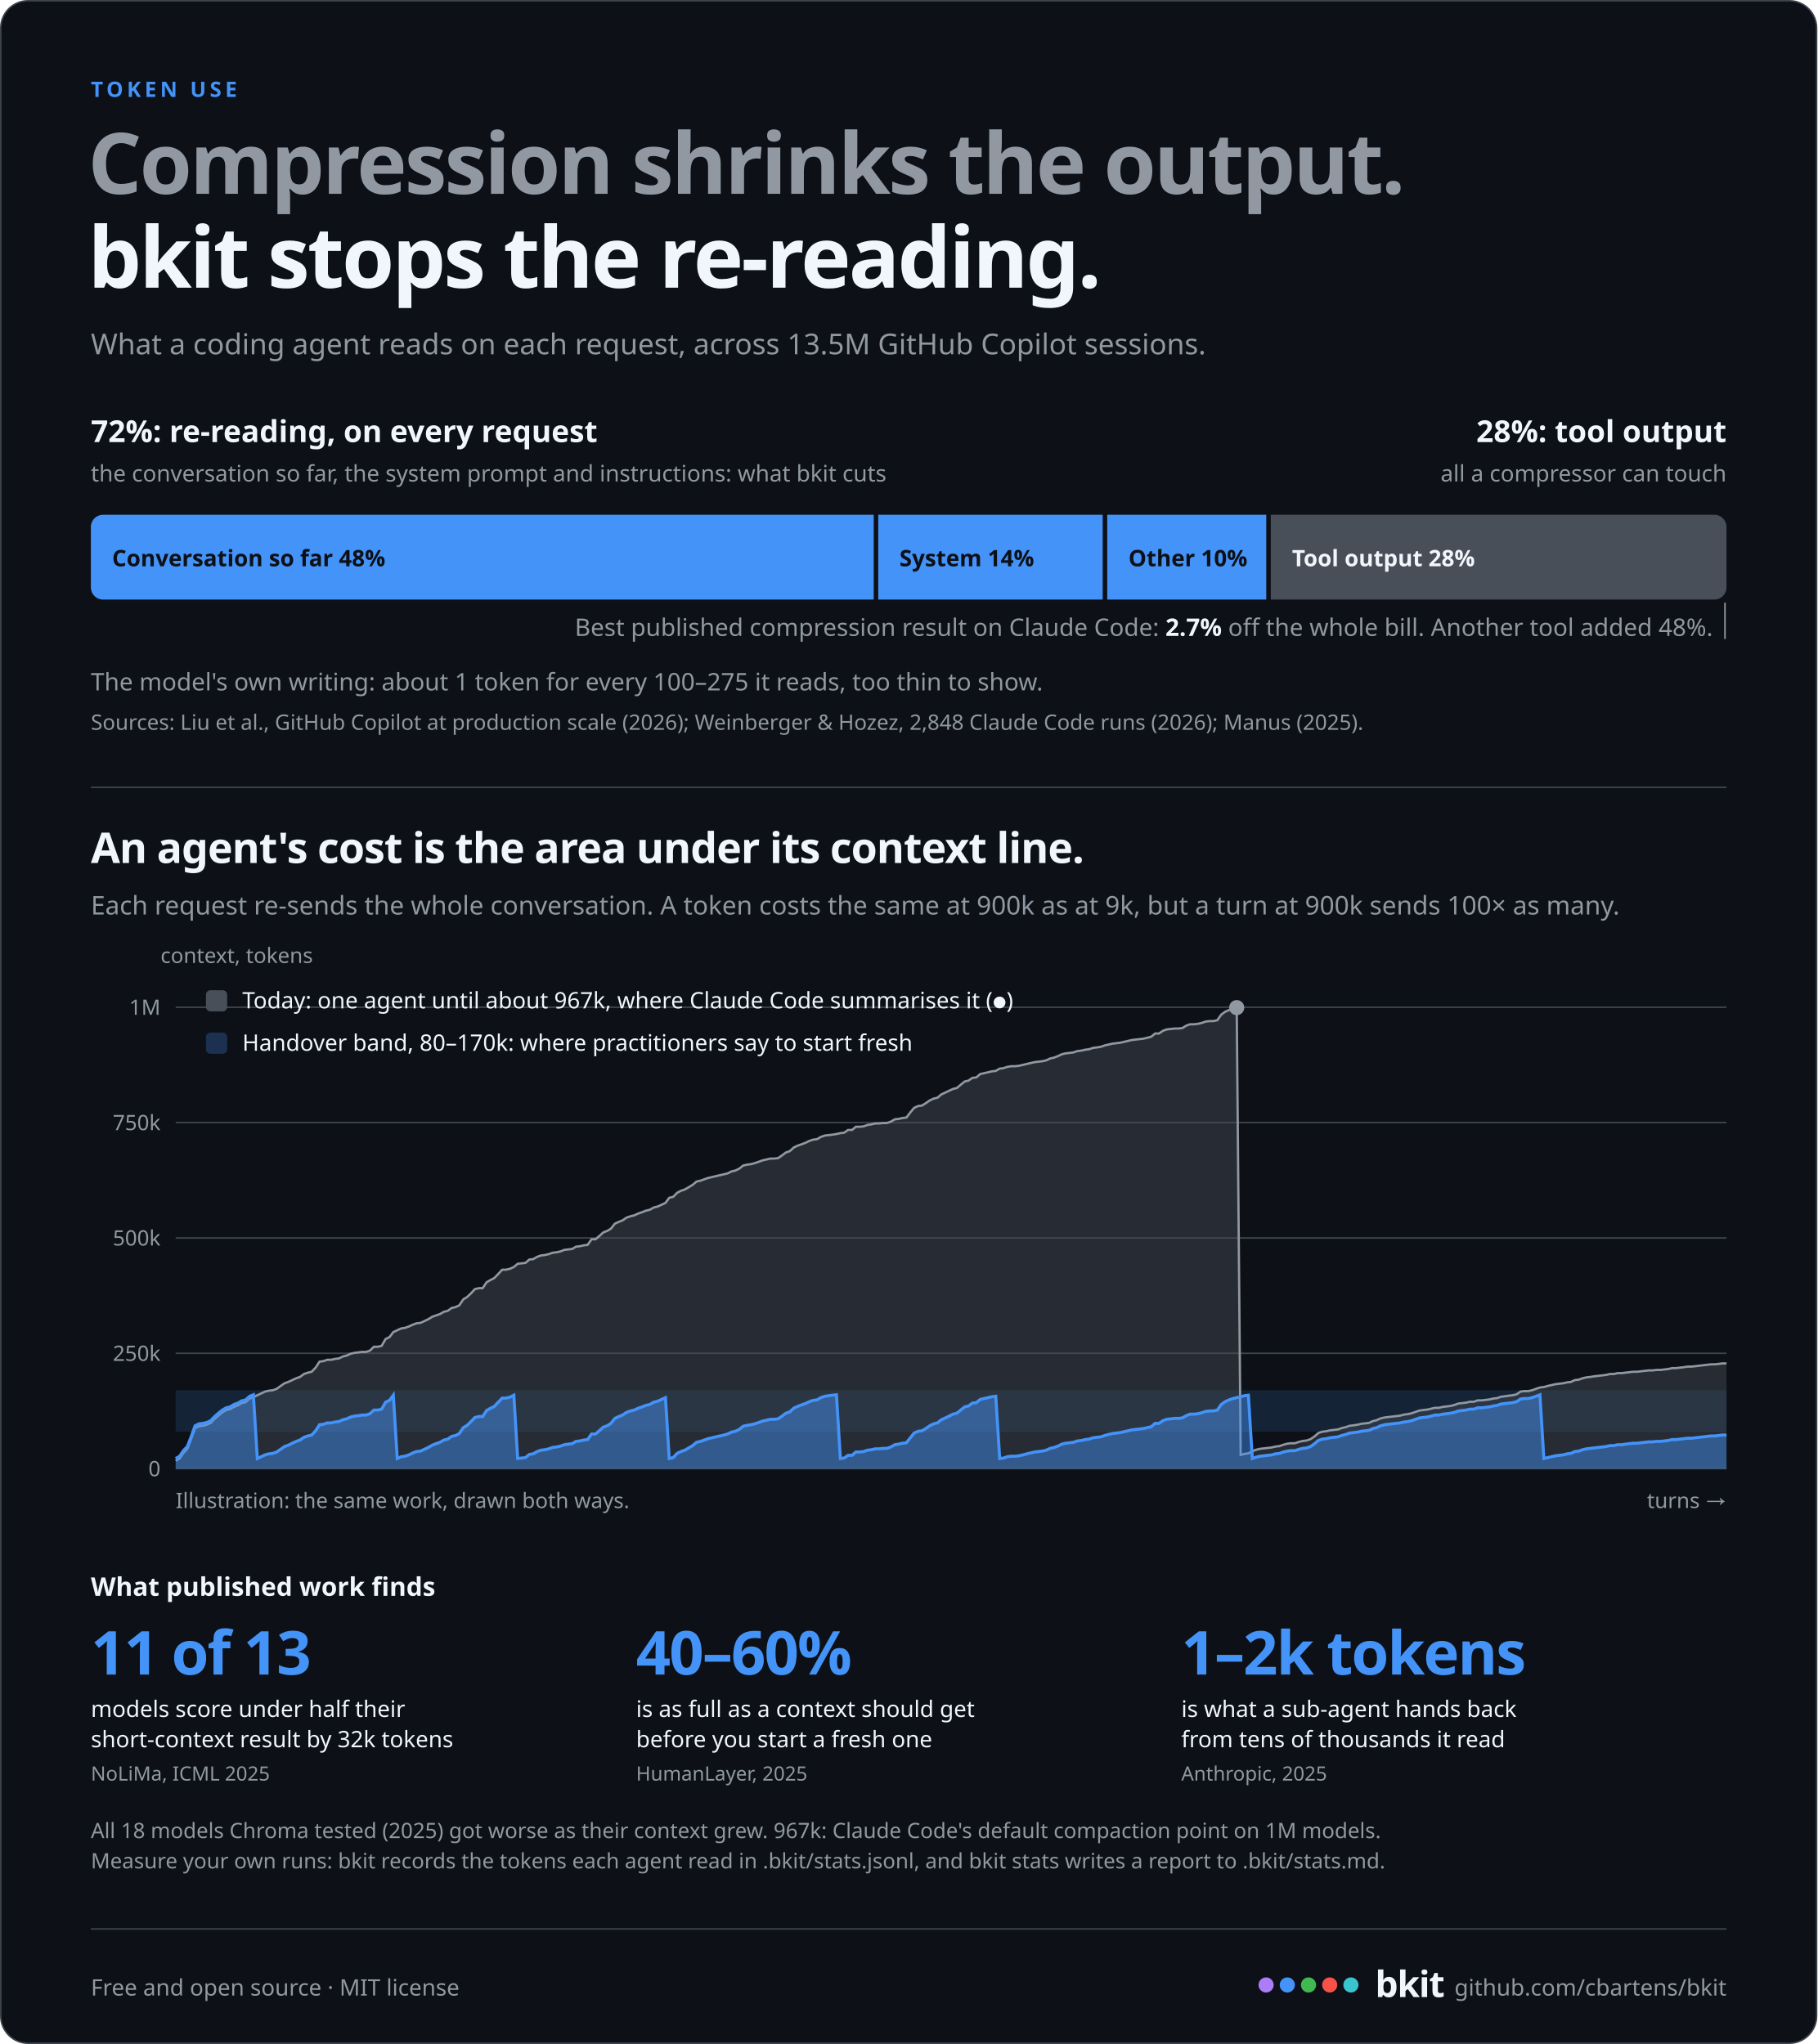
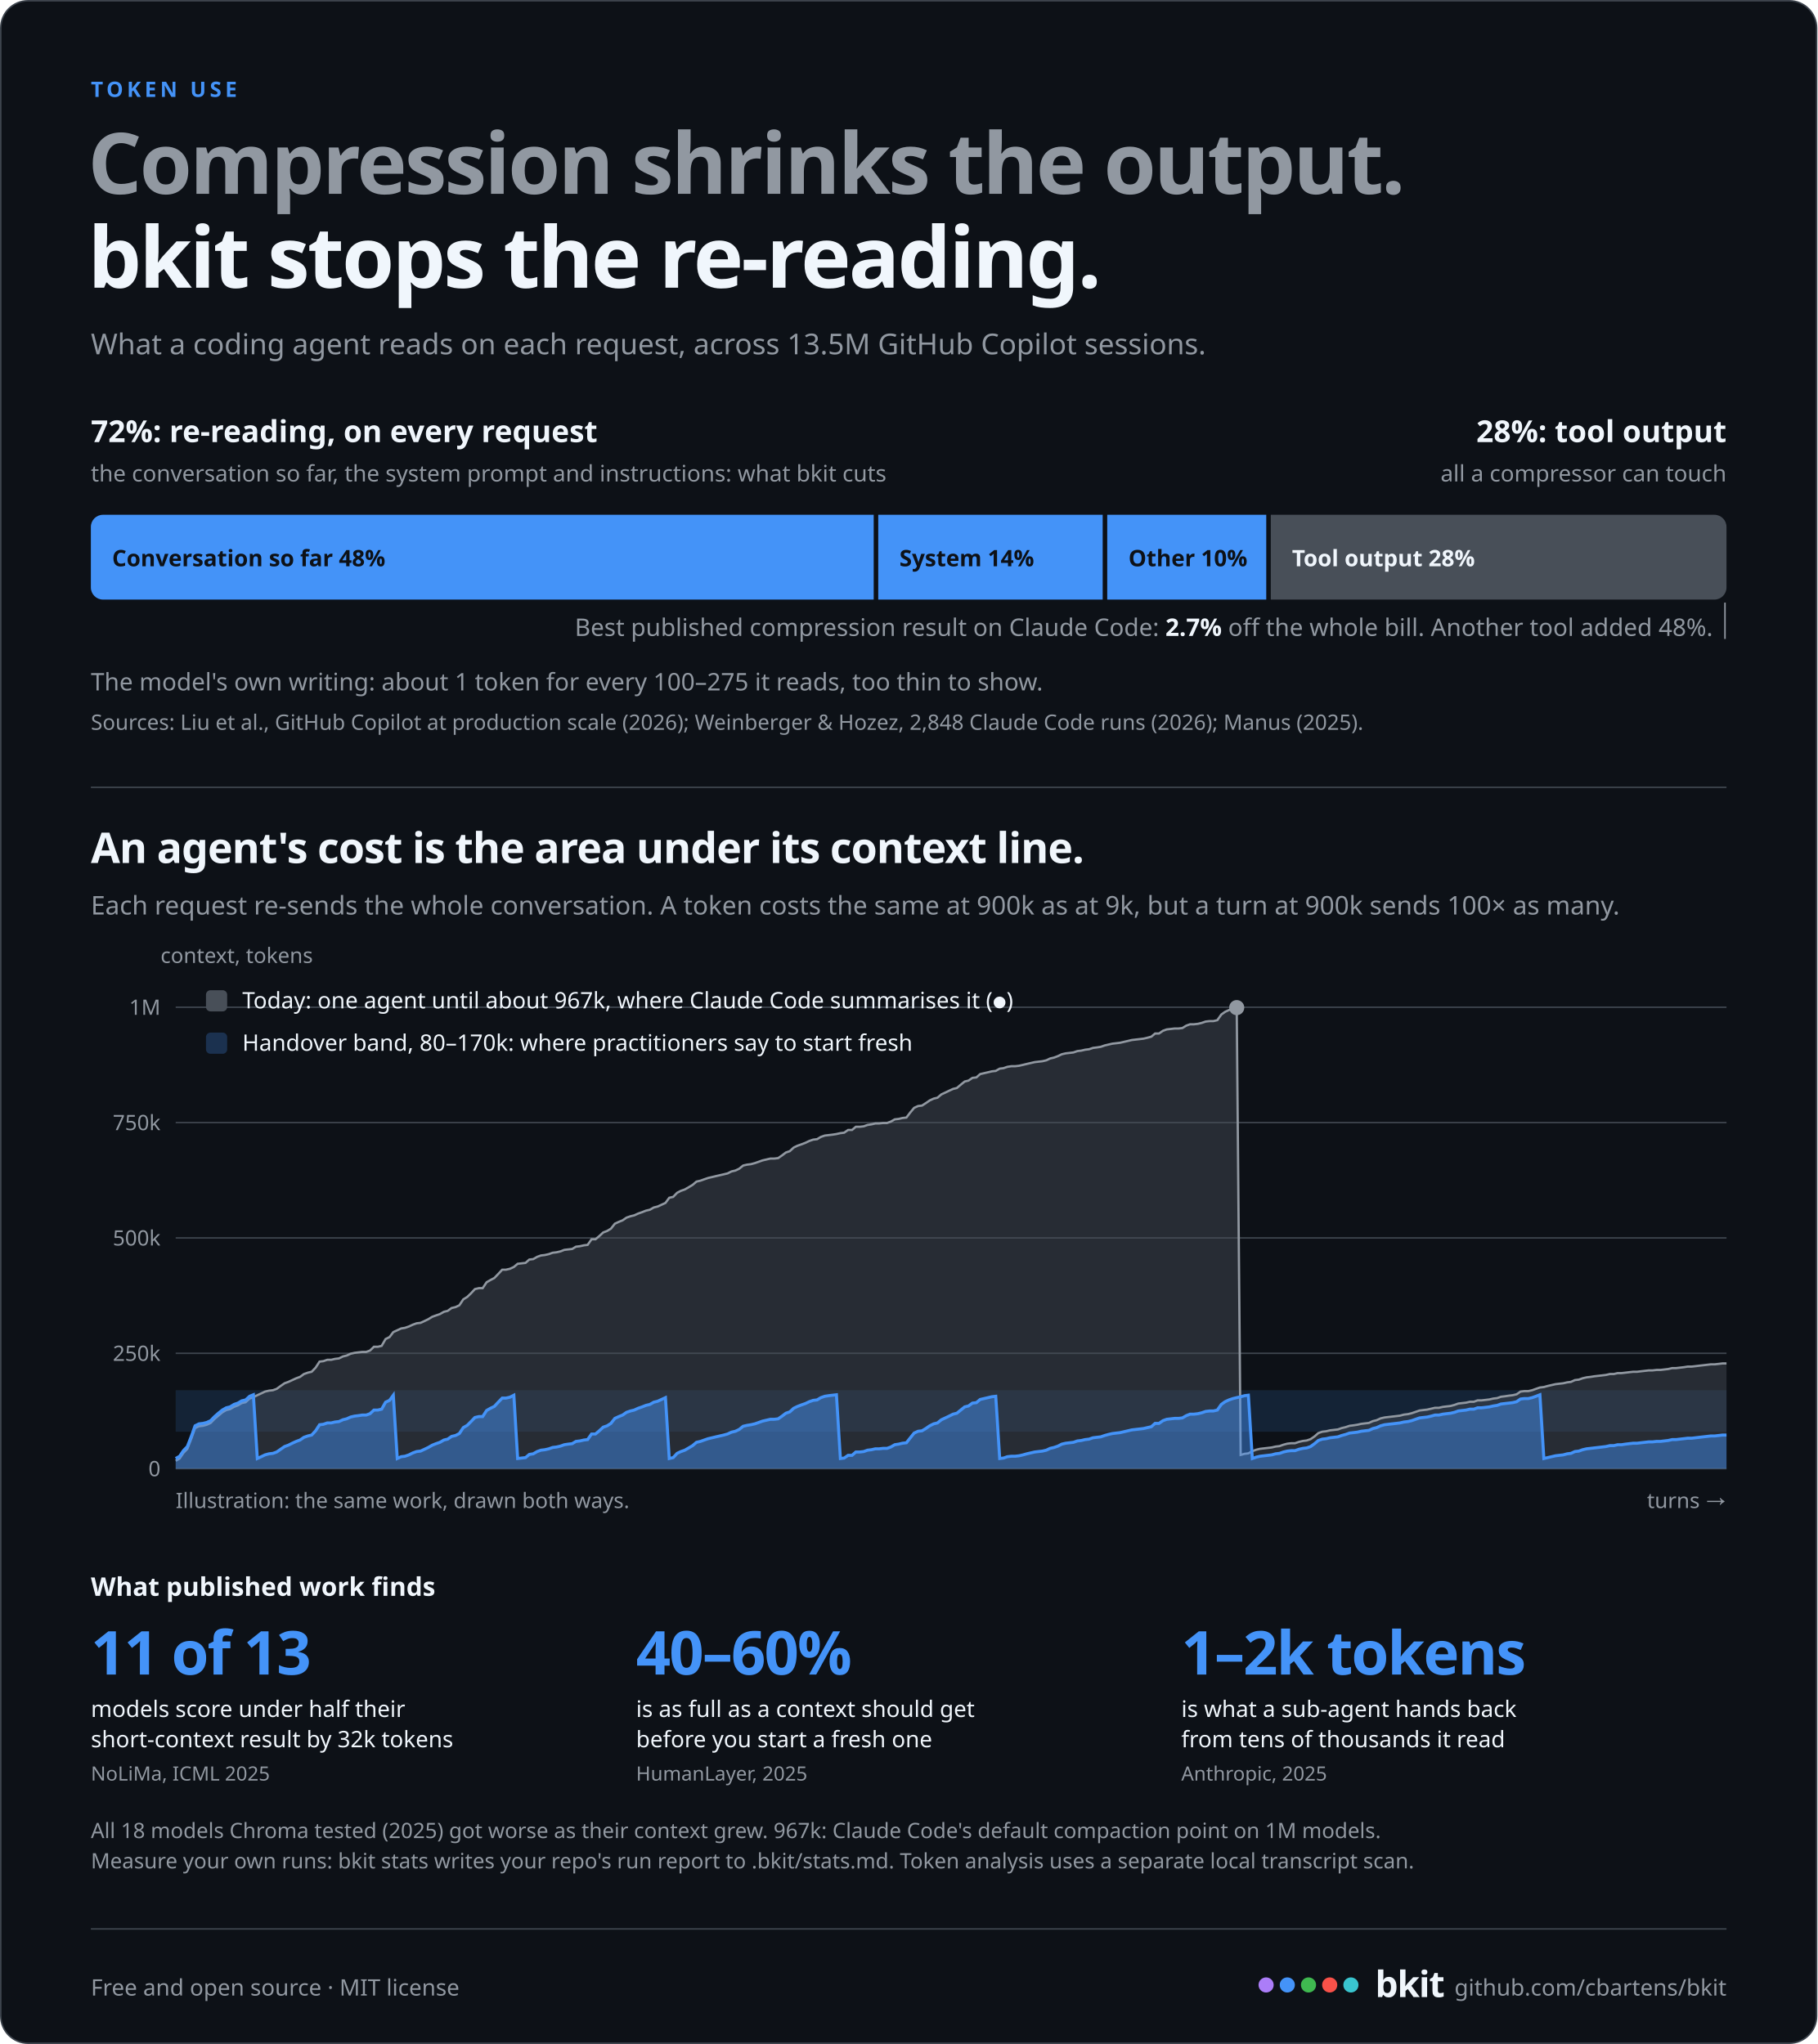
- <svg xmlns="http://www.w3.org/2000/svg" width="1200" height="1350" viewBox="0 0 1200 1350" role="img" aria-label="Compression shrinks the output; bkit stops the re-reading. What a coding agent reads on each request, across 13.5 million GitHub Copilot sessions: 72 percent is re-reading on every request, the conversation so far at 48 percent, the system prompt at 14 percent and instructions and other context at 10 percent, which is what bkit cuts; 28 percent is tool output, all a compressor can touch. The best published compression result on Claude Code took 2.7 percent off the whole bill, and another tool added 48 percent. The model's own writing is about 1 token for every 100 to 275 it reads. Sources: Liu et al., GitHub Copilot at production scale, 2026; Weinberger and Hozez, 2,848 Claude Code runs, 2026; Manus, 2025. An agent's cost is the area under its context line: each request re-sends the whole conversation, and a token costs the same at 900 thousand as at 9 thousand, but a turn at 900 thousand sends 100 times as many. In an illustration of the same work drawn both ways, today one agent runs until about 967 thousand tokens, where Claude Code summarises it and drops detail; bkit hands over to a fresh agent with a short brief in the 80 to 170 thousand band, where practitioners say to start fresh. What published work finds: 11 of 13 models score under half their short-context result by 32 thousand tokens (NoLiMa, ICML 2025); a context should get no more than 40 to 60 percent full before you start a fresh one (HumanLayer, 2025); a sub-agent hands back 1 to 2 thousand tokens from tens of thousands it read (Anthropic, 2025); all 18 models Chroma tested got worse as their context grew. Measure your own runs: bkit records the tokens each agent read in .bkit/stats.jsonl, and bkit stats writes a report of your runs to .bkit/stats.md.">
+ <svg xmlns="http://www.w3.org/2000/svg" width="1200" height="1350" viewBox="0 0 1200 1350" role="img" aria-label="Compression shrinks the output; bkit stops the re-reading. What a coding agent reads on each request, across 13.5 million GitHub Copilot sessions: 72 percent is re-reading on every request, the conversation so far at 48 percent, the system prompt at 14 percent and instructions and other context at 10 percent, which is what bkit cuts; 28 percent is tool output, all a compressor can touch. The best published compression result on Claude Code took 2.7 percent off the whole bill, and another tool added 48 percent. The model's own writing is about 1 token for every 100 to 275 it reads. Sources: Liu et al., GitHub Copilot at production scale, 2026; Weinberger and Hozez, 2,848 Claude Code runs, 2026; Manus, 2025. An agent's cost is the area under its context line: each request re-sends the whole conversation, and a token costs the same at 900 thousand as at 9 thousand, but a turn at 900 thousand sends 100 times as many. In an illustration of the same work drawn both ways, today one agent runs until about 967 thousand tokens, where Claude Code summarises it and drops detail; bkit hands over to a fresh agent with a short brief in the 80 to 170 thousand band, where practitioners say to start fresh. What published work finds: 11 of 13 models score under half their short-context result by 32 thousand tokens (NoLiMa, ICML 2025); a context should get no more than 40 to 60 percent full before you start a fresh one (HumanLayer, 2025); a sub-agent hands back 1 to 2 thousand tokens from tens of thousands it read (Anthropic, 2025); all 18 models Chroma tested got worse as their context grew. Measure your own runs: bkit stats writes your repo's run report to .bkit/stats.md. Token analysis uses a separate local transcript scan.">
  <rect x="0.5" y="0.5" width="1199" height="1349" rx="18" fill="#0d1117" stroke="#3d444d" />
  <text x="60" y="64" font-family="-apple-system, BlinkMacSystemFont, 'Segoe UI', 'Noto Sans', Helvetica, Arial, sans-serif" font-size="14" font-weight="700" fill="#4493f8" text-anchor="start" letter-spacing="2.4">TOKEN USE</text>
  <text x="58" y="128" font-family="-apple-system, BlinkMacSystemFont, 'Segoe UI', 'Noto Sans', Helvetica, Arial, sans-serif" font-size="56" font-weight="800" fill="#9198a1" text-anchor="start" letter-spacing="-1.5">Compression shrinks the output.</text>
  <text x="58" y="190" font-family="-apple-system, BlinkMacSystemFont, 'Segoe UI', 'Noto Sans', Helvetica, Arial, sans-serif" font-size="56" font-weight="800" fill="#f0f6fc" text-anchor="start" letter-spacing="-1.5">bkit stops the re-reading.</text>
  <text x="60" y="234" font-family="-apple-system, BlinkMacSystemFont, 'Segoe UI', 'Noto Sans', Helvetica, Arial, sans-serif" font-size="19" font-weight="400" fill="#9198a1" text-anchor="start">What a coding agent reads on each request, across 13.5M GitHub Copilot sessions.</text>
  <text x="60" y="292" font-family="-apple-system, BlinkMacSystemFont, 'Segoe UI', 'Noto Sans', Helvetica, Arial, sans-serif" font-size="20" font-weight="700" fill="#f0f6fc" text-anchor="start">72%: re-reading, on every request</text>
  <text x="60" y="318" font-family="-apple-system, BlinkMacSystemFont, 'Segoe UI', 'Noto Sans', Helvetica, Arial, sans-serif" font-size="15" font-weight="400" fill="#9198a1" text-anchor="start">the conversation so far, the system prompt and instructions: what bkit cuts</text>
  <text x="1140" y="292" font-family="-apple-system, BlinkMacSystemFont, 'Segoe UI', 'Noto Sans', Helvetica, Arial, sans-serif" font-size="20" font-weight="700" fill="#f0f6fc" text-anchor="end">28%: tool output</text>
  <text x="1140" y="318" font-family="-apple-system, BlinkMacSystemFont, 'Segoe UI', 'Noto Sans', Helvetica, Arial, sans-serif" font-size="15" font-weight="400" fill="#9198a1" text-anchor="end">all a compressor can touch</text>
  <clipPath id="reread-bar">
    <rect x="60" y="340" width="1080" height="56" rx="8" />
  </clipPath>
  <g clip-path="url(#reread-bar)">
    <rect x="60.0" y="340" width="516.9" height="56" fill="#4493f8" />
    <rect x="579.9" y="340" width="148.2" height="56" fill="#4493f8" />
    <rect x="731.1" y="340" width="105.0" height="56" fill="#4493f8" />
    <rect x="839.1" y="340" width="300.9" height="56" fill="#484f58" />
  </g>
  <text x="74" y="374" font-family="-apple-system, BlinkMacSystemFont, 'Segoe UI', 'Noto Sans', Helvetica, Arial, sans-serif" font-size="15" font-weight="700" fill="#0d1117" text-anchor="start">Conversation so far 48%</text>
  <text x="593.9" y="374" font-family="-apple-system, BlinkMacSystemFont, 'Segoe UI', 'Noto Sans', Helvetica, Arial, sans-serif" font-size="15" font-weight="700" fill="#0d1117" text-anchor="start">System 14%</text>
  <text x="745.1" y="374" font-family="-apple-system, BlinkMacSystemFont, 'Segoe UI', 'Noto Sans', Helvetica, Arial, sans-serif" font-size="15" font-weight="700" fill="#0d1117" text-anchor="start">Other 10%</text>
  <text x="853.1" y="374" font-family="-apple-system, BlinkMacSystemFont, 'Segoe UI', 'Noto Sans', Helvetica, Arial, sans-serif" font-size="15" font-weight="700" fill="#f0f6fc" text-anchor="start">Tool output 28%</text>
  <line x1="1139" y1="398" x2="1139" y2="422" stroke="#9198a1" />
  <text x="1131" y="420" font-family="-apple-system, BlinkMacSystemFont, 'Segoe UI', 'Noto Sans', Helvetica, Arial, sans-serif" font-size="16" fill="#9198a1" text-anchor="end">Best published compression result on Claude Code: <tspan font-weight="800" fill="#f0f6fc">2.7%</tspan> off the whole bill. Another tool added 48%.</text>
  <text x="60" y="456" font-family="-apple-system, BlinkMacSystemFont, 'Segoe UI', 'Noto Sans', Helvetica, Arial, sans-serif" font-size="16" font-weight="400" fill="#9198a1" text-anchor="start">The model's own writing: about 1 token for every 100–275 it reads, too thin to show.</text>
  <text x="60" y="482" font-family="-apple-system, BlinkMacSystemFont, 'Segoe UI', 'Noto Sans', Helvetica, Arial, sans-serif" font-size="14" font-weight="400" fill="#9198a1" text-anchor="start">Sources: Liu et al., GitHub Copilot at production scale (2026); Weinberger &amp; Hozez, 2,848 Claude Code runs (2026); Manus (2025).</text>
  <line x1="60" y1="520" x2="1140" y2="520" stroke="#3d444d" />
  <text x="60" y="570" font-family="-apple-system, BlinkMacSystemFont, 'Segoe UI', 'Noto Sans', Helvetica, Arial, sans-serif" font-size="28" font-weight="800" fill="#f0f6fc" text-anchor="start" letter-spacing="-0.5">An agent's cost is the area under its context line.</text>
  <text x="60" y="604" font-family="-apple-system, BlinkMacSystemFont, 'Segoe UI', 'Noto Sans', Helvetica, Arial, sans-serif" font-size="17" font-weight="400" fill="#9198a1" text-anchor="start">Each request re-sends the whole conversation. A token costs the same at 900k as at 9k, but a turn at 900k sends 100× as many.</text>
  <line x1="116" y1="970" x2="1140" y2="970" stroke="#3d444d" />
  <text x="106" y="975" font-family="-apple-system, BlinkMacSystemFont, 'Segoe UI', 'Noto Sans', Helvetica, Arial, sans-serif" font-size="14" font-weight="400" fill="#9198a1" text-anchor="end">0</text>
  <line x1="116" y1="893.81" x2="1140" y2="893.81" stroke="#3d444d" />
  <text x="106" y="898.81" font-family="-apple-system, BlinkMacSystemFont, 'Segoe UI', 'Noto Sans', Helvetica, Arial, sans-serif" font-size="14" font-weight="400" fill="#9198a1" text-anchor="end">250k</text>
  <line x1="116" y1="817.619" x2="1140" y2="817.619" stroke="#3d444d" />
  <text x="106" y="822.619" font-family="-apple-system, BlinkMacSystemFont, 'Segoe UI', 'Noto Sans', Helvetica, Arial, sans-serif" font-size="14" font-weight="400" fill="#9198a1" text-anchor="end">500k</text>
  <line x1="116" y1="741.429" x2="1140" y2="741.429" stroke="#3d444d" />
  <text x="106" y="746.429" font-family="-apple-system, BlinkMacSystemFont, 'Segoe UI', 'Noto Sans', Helvetica, Arial, sans-serif" font-size="14" font-weight="400" fill="#9198a1" text-anchor="end">750k</text>
  <line x1="116" y1="665.238" x2="1140" y2="665.238" stroke="#3d444d" />
  <text x="106" y="670.238" font-family="-apple-system, BlinkMacSystemFont, 'Segoe UI', 'Noto Sans', Helvetica, Arial, sans-serif" font-size="14" font-weight="400" fill="#9198a1" text-anchor="end">1M</text>
  <text x="1140" y="996" font-family="-apple-system, BlinkMacSystemFont, 'Segoe UI', 'Noto Sans', Helvetica, Arial, sans-serif" font-size="14" font-weight="400" fill="#9198a1" text-anchor="end">turns →</text>
  <text x="106" y="636" font-family="-apple-system, BlinkMacSystemFont, 'Segoe UI', 'Noto Sans', Helvetica, Arial, sans-serif" font-size="14" font-weight="400" fill="#9198a1" text-anchor="start">context, tokens</text>
  <text x="116" y="996" font-family="-apple-system, BlinkMacSystemFont, 'Segoe UI', 'Noto Sans', Helvetica, Arial, sans-serif" font-size="14" font-weight="400" fill="#9198a1" text-anchor="start">Illustration: the same work, drawn both ways.</text>
  <rect x="116" y="918.2" width="1024" height="27.4" fill="#4493f8" fill-opacity="0.14" />
  <path d="M116 970 L116.0 964.8 L118.6 963.3 L121.1 959.6 L123.7 956.9 L126.3 950.2 L128.8 943.2 L131.4 942.0 L134.0 941.7 L136.5 941.0 L139.1 939.8 L141.7 937.1 L144.2 935.0 L146.8 932.8 L149.4 931.3 L151.9 930.7 L154.5 929.2 L157.1 928.2 L159.6 926.7 L162.2 926.1 L164.8 923.7 L167.3 922.8 L169.9 921.5 L172.5 920.3 L175.0 919.1 L177.6 918.5 L180.2 918.2 L182.7 917.3 L185.3 915.4 L187.9 913.6 L190.4 912.7 L193.0 911.5 L195.6 910.3 L198.1 909.4 L200.7 907.5 L203.3 906.6 L205.8 906.0 L208.4 903.3 L211.0 899.3 L213.5 899.0 L216.1 898.1 L218.7 898.1 L221.2 897.5 L223.8 897.2 L226.4 895.9 L228.9 895.3 L231.5 894.1 L234.1 893.5 L236.6 893.2 L239.2 892.9 L241.8 892.9 L244.3 892.0 L246.9 889.5 L249.5 889.5 L252.0 888.9 L254.6 884.4 L257.2 883.1 L259.7 879.8 L262.3 878.6 L264.9 877.4 L267.4 877.0 L270.0 876.1 L272.6 874.9 L275.1 874.0 L277.7 873.7 L280.3 872.5 L282.8 871.3 L285.4 869.7 L287.9 868.8 L290.5 867.9 L293.1 866.4 L295.6 865.8 L298.2 863.9 L300.8 863.3 L303.3 862.1 L305.9 858.2 L308.5 856.6 L311.0 854.2 L313.6 851.4 L316.2 850.8 L318.7 850.8 L321.3 846.9 L323.9 845.4 L326.4 844.1 L329.0 841.4 L331.6 838.6 L334.1 838.6 L336.7 838.0 L339.3 836.8 L341.8 834.7 L344.4 834.4 L347.0 834.1 L349.5 831.9 L352.1 831.6 L354.7 830.1 L357.2 829.2 L359.8 828.9 L362.4 828.3 L364.9 827.4 L367.5 827.1 L370.1 826.5 L372.6 825.5 L375.2 825.2 L377.8 824.9 L380.3 823.4 L382.9 823.1 L385.5 822.5 L388.0 822.2 L390.6 818.5 L393.2 818.5 L395.7 816.4 L398.3 814.0 L400.9 813.0 L403.4 811.5 L406.0 808.2 L408.6 807.0 L411.1 806.0 L413.7 804.2 L416.3 803.3 L418.8 802.7 L421.4 801.5 L424.0 800.6 L426.5 799.6 L429.1 799.0 L431.7 797.5 L434.2 796.9 L436.8 795.7 L439.4 794.5 L441.9 791.1 L444.5 790.5 L447.1 787.8 L449.6 786.5 L452.2 785.6 L454.8 784.1 L457.3 782.6 L459.9 780.4 L462.5 779.8 L465.0 778.9 L467.6 778.0 L470.2 777.4 L472.7 776.8 L475.3 776.2 L477.9 775.6 L480.4 775.0 L483.0 773.7 L485.6 773.1 L488.1 771.9 L490.7 769.8 L493.3 769.2 L495.8 768.9 L498.4 768.2 L501.0 767.3 L503.5 766.4 L506.1 765.8 L508.7 765.2 L511.2 765.2 L513.8 764.9 L516.4 763.1 L518.9 761.2 L521.5 760.3 L524.1 757.9 L526.6 756.7 L529.2 755.8 L531.8 754.8 L534.3 753.6 L536.9 752.7 L539.5 752.4 L542.0 750.9 L544.6 750.0 L547.2 749.7 L549.7 749.4 L552.3 749.0 L554.9 748.4 L557.4 748.1 L560.0 746.3 L562.6 746.3 L565.1 744.2 L567.7 744.2 L570.3 743.9 L572.8 743.0 L575.4 742.6 L578.0 742.0 L580.5 742.0 L583.1 741.7 L585.7 741.7 L588.2 740.8 L590.8 739.3 L593.4 739.0 L595.9 738.4 L598.5 738.1 L601.1 734.7 L603.6 731.7 L606.2 730.5 L608.8 730.2 L611.3 728.6 L613.9 726.8 L616.5 725.6 L619.0 725.0 L621.6 722.8 L624.2 721.6 L626.7 720.4 L629.3 719.2 L631.8 718.6 L634.4 716.4 L637.0 714.3 L639.5 713.7 L642.1 711.9 L644.7 711.6 L647.2 709.4 L649.8 708.8 L652.4 708.2 L654.9 707.6 L657.5 707.3 L660.1 705.8 L662.6 705.5 L665.2 704.6 L667.8 704.2 L670.3 704.2 L672.9 703.9 L675.5 703.3 L678.0 702.7 L680.6 702.1 L683.2 701.5 L685.7 701.2 L688.3 700.9 L690.9 700.3 L693.4 699.1 L696.0 698.5 L698.6 697.5 L701.1 696.3 L703.7 695.7 L706.3 695.4 L708.8 695.1 L711.4 694.2 L714.0 693.9 L716.5 693.3 L719.1 693.0 L721.7 692.1 L724.2 691.8 L726.8 691.4 L729.4 690.5 L731.9 689.9 L734.5 689.3 L737.1 689.0 L739.6 688.7 L742.2 688.1 L744.8 687.5 L747.3 686.9 L749.9 686.6 L752.5 686.3 L755.0 686.0 L757.6 685.4 L760.2 684.7 L762.7 682.6 L765.3 682.6 L767.9 680.8 L770.4 679.9 L773.0 679.6 L775.6 679.3 L778.1 679.3 L780.7 679.0 L783.3 677.4 L785.8 676.5 L788.4 676.5 L791.0 676.2 L793.5 675.6 L796.1 674.7 L798.7 674.4 L801.2 674.4 L803.8 673.8 L806.4 670.1 L808.9 668.3 L811.5 667.1 L814.1 666.2 L816.6 665.5 L819.2 960.9 L821.8 960.2 L824.3 959.9 L826.9 958.4 L829.5 957.5 L832.0 956.9 L834.6 956.6 L837.2 956.3 L839.7 956.0 L842.3 955.4 L844.9 955.1 L847.4 954.2 L850.0 953.5 L852.6 953.2 L855.1 953.2 L857.7 952.3 L860.3 951.7 L862.8 951.4 L865.4 950.5 L868.0 948.7 L870.5 946.5 L873.1 945.6 L875.7 945.3 L878.2 944.7 L880.8 944.4 L883.4 944.1 L885.9 943.2 L888.5 942.6 L891.1 941.7 L893.6 941.4 L896.2 941.0 L898.8 940.4 L901.3 940.1 L903.9 939.8 L906.5 938.6 L909.0 938.0 L911.6 936.8 L914.2 936.2 L916.7 935.9 L919.3 935.6 L921.9 935.3 L924.4 935.0 L927.0 934.3 L929.6 934.0 L932.1 933.4 L934.7 932.5 L937.3 931.6 L939.8 931.3 L942.4 931.0 L945.0 930.4 L947.5 929.8 L950.1 929.8 L952.7 929.2 L955.2 928.9 L957.8 928.6 L960.4 927.9 L962.9 927.0 L965.5 926.7 L968.1 926.4 L970.6 925.8 L973.2 925.8 L975.7 924.9 L978.3 924.9 L980.9 924.6 L983.4 924.3 L986.0 923.7 L988.6 923.4 L991.1 922.5 L993.7 922.2 L996.3 921.8 L998.8 921.5 L1001.4 920.9 L1004.0 919.1 L1006.5 918.8 L1009.1 918.8 L1011.7 918.2 L1014.2 917.3 L1016.8 916.4 L1019.4 916.1 L1021.9 915.4 L1024.5 914.8 L1027.1 914.2 L1029.6 913.9 L1032.2 913.6 L1034.8 913.0 L1037.3 912.7 L1039.9 911.5 L1042.5 911.2 L1045.0 910.3 L1047.6 909.7 L1050.2 909.4 L1052.7 909.0 L1055.3 908.7 L1057.9 908.4 L1060.4 908.1 L1063.0 907.5 L1065.6 907.5 L1068.1 906.9 L1070.7 906.9 L1073.3 906.6 L1075.8 906.3 L1078.4 906.0 L1081.0 906.0 L1083.5 905.7 L1086.1 905.4 L1088.7 905.1 L1091.2 905.1 L1093.8 904.8 L1096.4 904.8 L1098.9 904.5 L1101.5 904.2 L1104.1 903.6 L1106.6 903.6 L1109.2 903.3 L1111.8 903.0 L1114.3 902.6 L1116.9 902.6 L1119.5 902.3 L1122.0 902.0 L1124.6 901.7 L1127.2 901.4 L1129.7 901.1 L1132.3 901.1 L1134.9 900.8 L1137.4 900.5 L1140.0 900.5 L1140 970 Z" fill="#484f58" fill-opacity="0.45" />
  <path d="M116.0 964.8 L118.6 963.3 L121.1 959.6 L123.7 956.9 L126.3 950.2 L128.8 943.2 L131.4 942.0 L134.0 941.7 L136.5 941.0 L139.1 939.8 L141.7 937.1 L144.2 935.0 L146.8 932.8 L149.4 931.3 L151.9 930.7 L154.5 929.2 L157.1 928.2 L159.6 926.7 L162.2 926.1 L164.8 923.7 L167.3 922.8 L169.9 921.5 L172.5 920.3 L175.0 919.1 L177.6 918.5 L180.2 918.2 L182.7 917.3 L185.3 915.4 L187.9 913.6 L190.4 912.7 L193.0 911.5 L195.6 910.3 L198.1 909.4 L200.7 907.5 L203.3 906.6 L205.8 906.0 L208.4 903.3 L211.0 899.3 L213.5 899.0 L216.1 898.1 L218.7 898.1 L221.2 897.5 L223.8 897.2 L226.4 895.9 L228.9 895.3 L231.5 894.1 L234.1 893.5 L236.6 893.2 L239.2 892.9 L241.8 892.9 L244.3 892.0 L246.9 889.5 L249.5 889.5 L252.0 888.9 L254.6 884.4 L257.2 883.1 L259.7 879.8 L262.3 878.6 L264.9 877.4 L267.4 877.0 L270.0 876.1 L272.6 874.9 L275.1 874.0 L277.7 873.7 L280.3 872.5 L282.8 871.3 L285.4 869.7 L287.9 868.8 L290.5 867.9 L293.1 866.4 L295.6 865.8 L298.2 863.9 L300.8 863.3 L303.3 862.1 L305.9 858.2 L308.5 856.6 L311.0 854.2 L313.6 851.4 L316.2 850.8 L318.7 850.8 L321.3 846.9 L323.9 845.4 L326.4 844.1 L329.0 841.4 L331.6 838.6 L334.1 838.6 L336.7 838.0 L339.3 836.8 L341.8 834.7 L344.4 834.4 L347.0 834.1 L349.5 831.9 L352.1 831.6 L354.7 830.1 L357.2 829.2 L359.8 828.9 L362.4 828.3 L364.9 827.4 L367.5 827.1 L370.1 826.5 L372.6 825.5 L375.2 825.2 L377.8 824.9 L380.3 823.4 L382.9 823.1 L385.5 822.5 L388.0 822.2 L390.6 818.5 L393.2 818.5 L395.7 816.4 L398.3 814.0 L400.9 813.0 L403.4 811.5 L406.0 808.2 L408.6 807.0 L411.1 806.0 L413.7 804.2 L416.3 803.3 L418.8 802.7 L421.4 801.5 L424.0 800.6 L426.5 799.6 L429.1 799.0 L431.7 797.5 L434.2 796.9 L436.8 795.7 L439.4 794.5 L441.9 791.1 L444.5 790.5 L447.1 787.8 L449.6 786.5 L452.2 785.6 L454.8 784.1 L457.3 782.6 L459.9 780.4 L462.5 779.8 L465.0 778.9 L467.6 778.0 L470.2 777.4 L472.7 776.8 L475.3 776.2 L477.9 775.6 L480.4 775.0 L483.0 773.7 L485.6 773.1 L488.1 771.9 L490.7 769.8 L493.3 769.2 L495.8 768.9 L498.4 768.2 L501.0 767.3 L503.5 766.4 L506.1 765.8 L508.7 765.2 L511.2 765.2 L513.8 764.9 L516.4 763.1 L518.9 761.2 L521.5 760.3 L524.1 757.9 L526.6 756.7 L529.2 755.8 L531.8 754.8 L534.3 753.6 L536.9 752.7 L539.5 752.4 L542.0 750.9 L544.6 750.0 L547.2 749.7 L549.7 749.4 L552.3 749.0 L554.9 748.4 L557.4 748.1 L560.0 746.3 L562.6 746.3 L565.1 744.2 L567.7 744.2 L570.3 743.9 L572.8 743.0 L575.4 742.6 L578.0 742.0 L580.5 742.0 L583.1 741.7 L585.7 741.7 L588.2 740.8 L590.8 739.3 L593.4 739.0 L595.9 738.4 L598.5 738.1 L601.1 734.7 L603.6 731.7 L606.2 730.5 L608.8 730.2 L611.3 728.6 L613.9 726.8 L616.5 725.6 L619.0 725.0 L621.6 722.8 L624.2 721.6 L626.7 720.4 L629.3 719.2 L631.8 718.6 L634.4 716.4 L637.0 714.3 L639.5 713.7 L642.1 711.9 L644.7 711.6 L647.2 709.4 L649.8 708.8 L652.4 708.2 L654.9 707.6 L657.5 707.3 L660.1 705.8 L662.6 705.5 L665.2 704.6 L667.8 704.2 L670.3 704.2 L672.9 703.9 L675.5 703.3 L678.0 702.7 L680.6 702.1 L683.2 701.5 L685.7 701.2 L688.3 700.9 L690.9 700.3 L693.4 699.1 L696.0 698.5 L698.6 697.5 L701.1 696.3 L703.7 695.7 L706.3 695.4 L708.8 695.1 L711.4 694.2 L714.0 693.9 L716.5 693.3 L719.1 693.0 L721.7 692.1 L724.2 691.8 L726.8 691.4 L729.4 690.5 L731.9 689.9 L734.5 689.3 L737.1 689.0 L739.6 688.7 L742.2 688.1 L744.8 687.5 L747.3 686.9 L749.9 686.6 L752.5 686.3 L755.0 686.0 L757.6 685.4 L760.2 684.7 L762.7 682.6 L765.3 682.6 L767.9 680.8 L770.4 679.9 L773.0 679.6 L775.6 679.3 L778.1 679.3 L780.7 679.0 L783.3 677.4 L785.8 676.5 L788.4 676.5 L791.0 676.2 L793.5 675.6 L796.1 674.7 L798.7 674.4 L801.2 674.4 L803.8 673.8 L806.4 670.1 L808.9 668.3 L811.5 667.1 L814.1 666.2 L816.6 665.5 L819.2 960.9 L821.8 960.2 L824.3 959.9 L826.9 958.4 L829.5 957.5 L832.0 956.9 L834.6 956.6 L837.2 956.3 L839.7 956.0 L842.3 955.4 L844.9 955.1 L847.4 954.2 L850.0 953.5 L852.6 953.2 L855.1 953.2 L857.7 952.3 L860.3 951.7 L862.8 951.4 L865.4 950.5 L868.0 948.7 L870.5 946.5 L873.1 945.6 L875.7 945.3 L878.2 944.7 L880.8 944.4 L883.4 944.1 L885.9 943.2 L888.5 942.6 L891.1 941.7 L893.6 941.4 L896.2 941.0 L898.8 940.4 L901.3 940.1 L903.9 939.8 L906.5 938.6 L909.0 938.0 L911.6 936.8 L914.2 936.2 L916.7 935.9 L919.3 935.6 L921.9 935.3 L924.4 935.0 L927.0 934.3 L929.6 934.0 L932.1 933.4 L934.7 932.5 L937.3 931.6 L939.8 931.3 L942.4 931.0 L945.0 930.4 L947.5 929.8 L950.1 929.8 L952.7 929.2 L955.2 928.9 L957.8 928.6 L960.4 927.9 L962.9 927.0 L965.5 926.7 L968.1 926.4 L970.6 925.8 L973.2 925.8 L975.7 924.9 L978.3 924.9 L980.9 924.6 L983.4 924.3 L986.0 923.7 L988.6 923.4 L991.1 922.5 L993.7 922.2 L996.3 921.8 L998.8 921.5 L1001.4 920.9 L1004.0 919.1 L1006.5 918.8 L1009.1 918.8 L1011.7 918.2 L1014.2 917.3 L1016.8 916.4 L1019.4 916.1 L1021.9 915.4 L1024.5 914.8 L1027.1 914.2 L1029.6 913.9 L1032.2 913.6 L1034.8 913.0 L1037.3 912.7 L1039.9 911.5 L1042.5 911.2 L1045.0 910.3 L1047.6 909.7 L1050.2 909.4 L1052.7 909.0 L1055.3 908.7 L1057.9 908.4 L1060.4 908.1 L1063.0 907.5 L1065.6 907.5 L1068.1 906.9 L1070.7 906.9 L1073.3 906.6 L1075.8 906.3 L1078.4 906.0 L1081.0 906.0 L1083.5 905.7 L1086.1 905.4 L1088.7 905.1 L1091.2 905.1 L1093.8 904.8 L1096.4 904.8 L1098.9 904.5 L1101.5 904.2 L1104.1 903.6 L1106.6 903.6 L1109.2 903.3 L1111.8 903.0 L1114.3 902.6 L1116.9 902.6 L1119.5 902.3 L1122.0 902.0 L1124.6 901.7 L1127.2 901.4 L1129.7 901.1 L1132.3 901.1 L1134.9 900.8 L1137.4 900.5 L1140.0 900.5" fill="none" stroke="#9198a1" stroke-width="1.5" />
  <path d="M116 970 L116.0 963.3 L118.6 961.8 L121.1 958.1 L123.7 955.4 L126.3 948.7 L128.8 941.7 L131.4 940.4 L134.0 940.1 L136.5 939.5 L139.1 938.3 L141.7 935.6 L144.2 933.4 L146.8 931.3 L149.4 929.8 L151.9 929.2 L154.5 927.6 L157.1 926.7 L159.6 925.2 L162.2 924.6 L164.8 922.2 L167.3 921.2 L169.9 963.3 L172.5 962.1 L175.0 960.9 L177.6 960.2 L180.2 959.9 L182.7 959.0 L185.3 957.2 L187.9 955.4 L190.4 954.5 L193.0 953.2 L195.6 952.0 L198.1 951.1 L200.7 949.3 L203.3 948.4 L205.8 947.8 L208.4 945.0 L211.0 941.0 L213.5 940.7 L216.1 939.8 L218.7 939.8 L221.2 939.2 L223.8 938.9 L226.4 937.7 L228.9 937.1 L231.5 935.9 L234.1 935.3 L236.6 935.0 L239.2 934.6 L241.8 934.6 L244.3 933.7 L246.9 931.3 L249.5 931.3 L252.0 930.7 L254.6 926.1 L257.2 924.9 L259.7 921.5 L262.3 963.3 L264.9 962.1 L267.4 961.8 L270.0 960.9 L272.6 959.6 L275.1 958.7 L277.7 958.4 L280.3 957.2 L282.8 956.0 L285.4 954.5 L287.9 953.5 L290.5 952.6 L293.1 951.1 L295.6 950.5 L298.2 948.7 L300.8 948.1 L303.3 946.8 L305.9 942.9 L308.5 941.4 L311.0 938.9 L313.6 936.2 L316.2 935.6 L318.7 935.6 L321.3 931.6 L323.9 930.1 L326.4 928.9 L329.0 926.1 L331.6 923.4 L334.1 923.4 L336.7 922.8 L339.3 921.5 L341.8 963.3 L344.4 963.0 L347.0 962.7 L349.5 960.6 L352.1 960.2 L354.7 958.7 L357.2 957.8 L359.8 957.5 L362.4 956.9 L364.9 956.0 L367.5 955.7 L370.1 955.1 L372.6 954.2 L375.2 953.8 L377.8 953.5 L380.3 952.0 L382.9 951.7 L385.5 951.1 L388.0 950.8 L390.6 947.1 L393.2 947.1 L395.7 945.0 L398.3 942.6 L400.9 941.7 L403.4 940.1 L406.0 936.8 L408.6 935.6 L411.1 934.6 L413.7 932.8 L416.3 931.9 L418.8 931.3 L421.4 930.1 L424.0 929.2 L426.5 928.2 L429.1 927.6 L431.7 926.1 L434.2 925.5 L436.8 924.3 L439.4 923.1 L441.9 963.3 L444.5 962.7 L447.1 959.9 L449.6 958.7 L452.2 957.8 L454.8 956.3 L457.3 954.8 L459.9 952.6 L462.5 952.0 L465.0 951.1 L467.6 950.2 L470.2 949.6 L472.7 949.0 L475.3 948.4 L477.9 947.8 L480.4 947.1 L483.0 945.9 L485.6 945.3 L488.1 944.1 L490.7 942.0 L493.3 941.4 L495.8 941.0 L498.4 940.4 L501.0 939.5 L503.5 938.6 L506.1 938.0 L508.7 937.4 L511.2 937.4 L513.8 937.1 L516.4 935.3 L518.9 933.4 L521.5 932.5 L524.1 930.1 L526.6 928.9 L529.2 927.9 L531.8 927.0 L534.3 925.8 L536.9 924.9 L539.5 924.6 L542.0 923.1 L544.6 922.2 L547.2 921.8 L549.7 921.5 L552.3 921.2 L554.9 963.3 L557.4 963.0 L560.0 961.2 L562.6 961.2 L565.1 959.0 L567.7 959.0 L570.3 958.7 L572.8 957.8 L575.4 957.5 L578.0 956.9 L580.5 956.9 L583.1 956.6 L585.7 956.6 L588.2 955.7 L590.8 954.2 L593.4 953.8 L595.9 953.2 L598.5 952.9 L601.1 949.6 L603.6 946.5 L606.2 945.3 L608.8 945.0 L611.3 943.5 L613.9 941.7 L616.5 940.4 L619.0 939.8 L621.6 937.7 L624.2 936.5 L626.7 935.3 L629.3 934.0 L631.8 933.4 L634.4 931.3 L637.0 929.2 L639.5 928.6 L642.1 926.7 L644.7 926.4 L647.2 924.3 L649.8 923.7 L652.4 923.1 L654.9 922.5 L657.5 922.2 L660.1 963.3 L662.6 963.0 L665.2 962.1 L667.8 961.8 L670.3 961.8 L672.9 961.5 L675.5 960.9 L678.0 960.2 L680.6 959.6 L683.2 959.0 L685.7 958.7 L688.3 958.4 L690.9 957.8 L693.4 956.6 L696.0 956.0 L698.6 955.1 L701.1 953.8 L703.7 953.2 L706.3 952.9 L708.8 952.6 L711.4 951.7 L714.0 951.4 L716.5 950.8 L719.1 950.5 L721.7 949.6 L724.2 949.3 L726.8 949.0 L729.4 948.1 L731.9 947.4 L734.5 946.8 L737.1 946.5 L739.6 946.2 L742.2 945.6 L744.8 945.0 L747.3 944.4 L749.9 944.1 L752.5 943.8 L755.0 943.5 L757.6 942.9 L760.2 942.3 L762.7 940.1 L765.3 940.1 L767.9 938.3 L770.4 937.4 L773.0 937.1 L775.6 936.8 L778.1 936.8 L780.7 936.5 L783.3 935.0 L785.8 934.0 L788.4 934.0 L791.0 933.7 L793.5 933.1 L796.1 932.2 L798.7 931.9 L801.2 931.9 L803.8 931.3 L806.4 927.6 L808.9 925.8 L811.5 924.6 L814.1 923.7 L816.6 923.1 L819.2 922.5 L821.8 921.8 L824.3 921.5 L826.9 963.3 L829.5 962.4 L832.0 961.8 L834.6 961.5 L837.2 961.2 L839.7 960.9 L842.3 960.2 L844.9 959.9 L847.4 959.0 L850.0 958.4 L852.6 958.1 L855.1 958.1 L857.7 957.2 L860.3 956.6 L862.8 956.3 L865.4 955.4 L868.0 953.5 L870.5 951.4 L873.1 950.5 L875.7 950.2 L878.2 949.6 L880.8 949.3 L883.4 949.0 L885.9 948.1 L888.5 947.4 L891.1 946.5 L893.6 946.2 L896.2 945.9 L898.8 945.3 L901.3 945.0 L903.9 944.7 L906.5 943.5 L909.0 942.9 L911.6 941.7 L914.2 941.0 L916.7 940.7 L919.3 940.4 L921.9 940.1 L924.4 939.8 L927.0 939.2 L929.6 938.9 L932.1 938.3 L934.7 937.4 L937.3 936.5 L939.8 936.2 L942.4 935.9 L945.0 935.3 L947.5 934.6 L950.1 934.6 L952.7 934.0 L955.2 933.7 L957.8 933.4 L960.4 932.8 L962.9 931.9 L965.5 931.6 L968.1 931.3 L970.6 930.7 L973.2 930.7 L975.7 929.8 L978.3 929.8 L980.9 929.5 L983.4 929.2 L986.0 928.6 L988.6 928.2 L991.1 927.3 L993.7 927.0 L996.3 926.7 L998.8 926.4 L1001.4 925.8 L1004.0 924.0 L1006.5 923.7 L1009.1 923.7 L1011.7 923.1 L1014.2 922.2 L1016.8 921.2 L1019.4 963.3 L1021.9 962.7 L1024.5 962.1 L1027.1 961.5 L1029.6 961.2 L1032.2 960.9 L1034.8 960.2 L1037.3 959.9 L1039.9 958.7 L1042.5 958.4 L1045.0 957.5 L1047.6 956.9 L1050.2 956.6 L1052.7 956.3 L1055.3 956.0 L1057.9 955.7 L1060.4 955.4 L1063.0 954.8 L1065.6 954.8 L1068.1 954.2 L1070.7 954.2 L1073.3 953.8 L1075.8 953.5 L1078.4 953.2 L1081.0 953.2 L1083.5 952.9 L1086.1 952.6 L1088.7 952.3 L1091.2 952.3 L1093.8 952.0 L1096.4 952.0 L1098.9 951.7 L1101.5 951.4 L1104.1 950.8 L1106.6 950.8 L1109.2 950.5 L1111.8 950.2 L1114.3 949.9 L1116.9 949.9 L1119.5 949.6 L1122.0 949.3 L1124.6 949.0 L1127.2 948.7 L1129.7 948.4 L1132.3 948.4 L1134.9 948.1 L1137.4 947.8 L1140.0 947.8 L1140 970 Z" fill="#4493f8" fill-opacity="0.45" />
  <path d="M116.0 963.3 L118.6 961.8 L121.1 958.1 L123.7 955.4 L126.3 948.7 L128.8 941.7 L131.4 940.4 L134.0 940.1 L136.5 939.5 L139.1 938.3 L141.7 935.6 L144.2 933.4 L146.8 931.3 L149.4 929.8 L151.9 929.2 L154.5 927.6 L157.1 926.7 L159.6 925.2 L162.2 924.6 L164.8 922.2 L167.3 921.2 L169.9 963.3 L172.5 962.1 L175.0 960.9 L177.6 960.2 L180.2 959.9 L182.7 959.0 L185.3 957.2 L187.9 955.4 L190.4 954.5 L193.0 953.2 L195.6 952.0 L198.1 951.1 L200.7 949.3 L203.3 948.4 L205.8 947.8 L208.4 945.0 L211.0 941.0 L213.5 940.7 L216.1 939.8 L218.7 939.8 L221.2 939.2 L223.8 938.9 L226.4 937.7 L228.9 937.1 L231.5 935.9 L234.1 935.3 L236.6 935.0 L239.2 934.6 L241.8 934.6 L244.3 933.7 L246.9 931.3 L249.5 931.3 L252.0 930.7 L254.6 926.1 L257.2 924.9 L259.7 921.5 L262.3 963.3 L264.9 962.1 L267.4 961.8 L270.0 960.9 L272.6 959.6 L275.1 958.7 L277.7 958.4 L280.3 957.2 L282.8 956.0 L285.4 954.5 L287.9 953.5 L290.5 952.6 L293.1 951.1 L295.6 950.5 L298.2 948.7 L300.8 948.1 L303.3 946.8 L305.9 942.9 L308.5 941.4 L311.0 938.9 L313.6 936.2 L316.2 935.6 L318.7 935.6 L321.3 931.6 L323.9 930.1 L326.4 928.9 L329.0 926.1 L331.6 923.4 L334.1 923.4 L336.7 922.8 L339.3 921.5 L341.8 963.3 L344.4 963.0 L347.0 962.7 L349.5 960.6 L352.1 960.2 L354.7 958.7 L357.2 957.8 L359.8 957.5 L362.4 956.9 L364.9 956.0 L367.5 955.7 L370.1 955.1 L372.6 954.2 L375.2 953.8 L377.8 953.5 L380.3 952.0 L382.9 951.7 L385.5 951.1 L388.0 950.8 L390.6 947.1 L393.2 947.1 L395.7 945.0 L398.3 942.6 L400.9 941.7 L403.4 940.1 L406.0 936.8 L408.6 935.6 L411.1 934.6 L413.7 932.8 L416.3 931.9 L418.8 931.3 L421.4 930.1 L424.0 929.2 L426.5 928.2 L429.1 927.6 L431.7 926.1 L434.2 925.5 L436.8 924.3 L439.4 923.1 L441.9 963.3 L444.5 962.7 L447.1 959.9 L449.6 958.7 L452.2 957.8 L454.8 956.3 L457.3 954.8 L459.9 952.6 L462.5 952.0 L465.0 951.1 L467.6 950.2 L470.2 949.6 L472.7 949.0 L475.3 948.4 L477.9 947.8 L480.4 947.1 L483.0 945.9 L485.6 945.3 L488.1 944.1 L490.7 942.0 L493.3 941.4 L495.8 941.0 L498.4 940.4 L501.0 939.5 L503.5 938.6 L506.1 938.0 L508.7 937.4 L511.2 937.4 L513.8 937.1 L516.4 935.3 L518.9 933.4 L521.5 932.5 L524.1 930.1 L526.6 928.9 L529.2 927.9 L531.8 927.0 L534.3 925.8 L536.9 924.9 L539.5 924.6 L542.0 923.1 L544.6 922.2 L547.2 921.8 L549.7 921.5 L552.3 921.2 L554.9 963.3 L557.4 963.0 L560.0 961.2 L562.6 961.2 L565.1 959.0 L567.7 959.0 L570.3 958.7 L572.8 957.8 L575.4 957.5 L578.0 956.9 L580.5 956.9 L583.1 956.6 L585.7 956.6 L588.2 955.7 L590.8 954.2 L593.4 953.8 L595.9 953.2 L598.5 952.9 L601.1 949.6 L603.6 946.5 L606.2 945.3 L608.8 945.0 L611.3 943.5 L613.9 941.7 L616.5 940.4 L619.0 939.8 L621.6 937.7 L624.2 936.5 L626.7 935.3 L629.3 934.0 L631.8 933.4 L634.4 931.3 L637.0 929.2 L639.5 928.6 L642.1 926.7 L644.7 926.4 L647.2 924.3 L649.8 923.7 L652.4 923.1 L654.9 922.5 L657.5 922.2 L660.1 963.3 L662.6 963.0 L665.2 962.1 L667.8 961.8 L670.3 961.8 L672.9 961.5 L675.5 960.9 L678.0 960.2 L680.6 959.6 L683.2 959.0 L685.7 958.7 L688.3 958.4 L690.9 957.8 L693.4 956.6 L696.0 956.0 L698.6 955.1 L701.1 953.8 L703.7 953.2 L706.3 952.9 L708.8 952.6 L711.4 951.7 L714.0 951.4 L716.5 950.8 L719.1 950.5 L721.7 949.6 L724.2 949.3 L726.8 949.0 L729.4 948.1 L731.9 947.4 L734.5 946.8 L737.1 946.5 L739.6 946.2 L742.2 945.6 L744.8 945.0 L747.3 944.4 L749.9 944.1 L752.5 943.8 L755.0 943.5 L757.6 942.9 L760.2 942.3 L762.7 940.1 L765.3 940.1 L767.9 938.3 L770.4 937.4 L773.0 937.1 L775.6 936.8 L778.1 936.8 L780.7 936.5 L783.3 935.0 L785.8 934.0 L788.4 934.0 L791.0 933.7 L793.5 933.1 L796.1 932.2 L798.7 931.9 L801.2 931.9 L803.8 931.3 L806.4 927.6 L808.9 925.8 L811.5 924.6 L814.1 923.7 L816.6 923.1 L819.2 922.5 L821.8 921.8 L824.3 921.5 L826.9 963.3 L829.5 962.4 L832.0 961.8 L834.6 961.5 L837.2 961.2 L839.7 960.9 L842.3 960.2 L844.9 959.9 L847.4 959.0 L850.0 958.4 L852.6 958.1 L855.1 958.1 L857.7 957.2 L860.3 956.6 L862.8 956.3 L865.4 955.4 L868.0 953.5 L870.5 951.4 L873.1 950.5 L875.7 950.2 L878.2 949.6 L880.8 949.3 L883.4 949.0 L885.9 948.1 L888.5 947.4 L891.1 946.5 L893.6 946.2 L896.2 945.9 L898.8 945.3 L901.3 945.0 L903.9 944.7 L906.5 943.5 L909.0 942.9 L911.6 941.7 L914.2 941.0 L916.7 940.7 L919.3 940.4 L921.9 940.1 L924.4 939.8 L927.0 939.2 L929.6 938.9 L932.1 938.3 L934.7 937.4 L937.3 936.5 L939.8 936.2 L942.4 935.9 L945.0 935.3 L947.5 934.6 L950.1 934.6 L952.7 934.0 L955.2 933.7 L957.8 933.4 L960.4 932.8 L962.9 931.9 L965.5 931.6 L968.1 931.3 L970.6 930.7 L973.2 930.7 L975.7 929.8 L978.3 929.8 L980.9 929.5 L983.4 929.2 L986.0 928.6 L988.6 928.2 L991.1 927.3 L993.7 927.0 L996.3 926.7 L998.8 926.4 L1001.4 925.8 L1004.0 924.0 L1006.5 923.7 L1009.1 923.7 L1011.7 923.1 L1014.2 922.2 L1016.8 921.2 L1019.4 963.3 L1021.9 962.7 L1024.5 962.1 L1027.1 961.5 L1029.6 961.2 L1032.2 960.9 L1034.8 960.2 L1037.3 959.9 L1039.9 958.7 L1042.5 958.4 L1045.0 957.5 L1047.6 956.9 L1050.2 956.6 L1052.7 956.3 L1055.3 956.0 L1057.9 955.7 L1060.4 955.4 L1063.0 954.8 L1065.6 954.8 L1068.1 954.2 L1070.7 954.2 L1073.3 953.8 L1075.8 953.5 L1078.4 953.2 L1081.0 953.2 L1083.5 952.9 L1086.1 952.6 L1088.7 952.3 L1091.2 952.3 L1093.8 952.0 L1096.4 952.0 L1098.9 951.7 L1101.5 951.4 L1104.1 950.8 L1106.6 950.8 L1109.2 950.5 L1111.8 950.2 L1114.3 949.9 L1116.9 949.9 L1119.5 949.6 L1122.0 949.3 L1124.6 949.0 L1127.2 948.7 L1129.7 948.4 L1132.3 948.4 L1134.9 948.1 L1137.4 947.8 L1140.0 947.8" fill="none" stroke="#4493f8" stroke-width="2" />
  <circle cx="816.6" cy="665.5" r="5" fill="#9198a1" />
  <rect x="136" y="654" width="14" height="14" rx="3" fill="#484f58" fill-opacity="1" />
  <text x="160" y="666" font-family="-apple-system, BlinkMacSystemFont, 'Segoe UI', 'Noto Sans', Helvetica, Arial, sans-serif" font-size="15" font-weight="400" fill="#f0f6fc" text-anchor="start">Today: one agent until about 967k, where Claude Code summarises it (●)</text>
  <rect x="136" y="682" width="14" height="14" rx="3" fill="#4493f8" fill-opacity="0.25" />
  <text x="160" y="694" font-family="-apple-system, BlinkMacSystemFont, 'Segoe UI', 'Noto Sans', Helvetica, Arial, sans-serif" font-size="15" font-weight="400" fill="#f0f6fc" text-anchor="start">Handover band, 80–170k: where practitioners say to start fresh</text>
  <text x="60" y="1054" font-family="-apple-system, BlinkMacSystemFont, 'Segoe UI', 'Noto Sans', Helvetica, Arial, sans-serif" font-size="17" font-weight="700" fill="#f0f6fc" text-anchor="start">What published work finds</text>
  <text x="60" y="1106" font-family="-apple-system, BlinkMacSystemFont, 'Segoe UI', 'Noto Sans', Helvetica, Arial, sans-serif" font-size="40" font-weight="800" fill="#4493f8" text-anchor="start" letter-spacing="-1">11 of 13</text>
  <text x="60" y="1134" font-family="-apple-system, BlinkMacSystemFont, 'Segoe UI', 'Noto Sans', Helvetica, Arial, sans-serif" font-size="15" font-weight="400" fill="#f0f6fc" text-anchor="start">models score under half their</text>
  <text x="60" y="1154" font-family="-apple-system, BlinkMacSystemFont, 'Segoe UI', 'Noto Sans', Helvetica, Arial, sans-serif" font-size="15" font-weight="400" fill="#f0f6fc" text-anchor="start">short-context result by 32k tokens</text>
  <text x="60" y="1176" font-family="-apple-system, BlinkMacSystemFont, 'Segoe UI', 'Noto Sans', Helvetica, Arial, sans-serif" font-size="13" font-weight="400" fill="#9198a1" text-anchor="start">NoLiMa, ICML 2025</text>
  <text x="420" y="1106" font-family="-apple-system, BlinkMacSystemFont, 'Segoe UI', 'Noto Sans', Helvetica, Arial, sans-serif" font-size="40" font-weight="800" fill="#4493f8" text-anchor="start" letter-spacing="-1">40–60%</text>
  <text x="420" y="1134" font-family="-apple-system, BlinkMacSystemFont, 'Segoe UI', 'Noto Sans', Helvetica, Arial, sans-serif" font-size="15" font-weight="400" fill="#f0f6fc" text-anchor="start">is as full as a context should get</text>
  <text x="420" y="1154" font-family="-apple-system, BlinkMacSystemFont, 'Segoe UI', 'Noto Sans', Helvetica, Arial, sans-serif" font-size="15" font-weight="400" fill="#f0f6fc" text-anchor="start">before you start a fresh one</text>
  <text x="420" y="1176" font-family="-apple-system, BlinkMacSystemFont, 'Segoe UI', 'Noto Sans', Helvetica, Arial, sans-serif" font-size="13" font-weight="400" fill="#9198a1" text-anchor="start">HumanLayer, 2025</text>
  <text x="780" y="1106" font-family="-apple-system, BlinkMacSystemFont, 'Segoe UI', 'Noto Sans', Helvetica, Arial, sans-serif" font-size="40" font-weight="800" fill="#4493f8" text-anchor="start" letter-spacing="-1">1–2k tokens</text>
  <text x="780" y="1134" font-family="-apple-system, BlinkMacSystemFont, 'Segoe UI', 'Noto Sans', Helvetica, Arial, sans-serif" font-size="15" font-weight="400" fill="#f0f6fc" text-anchor="start">is what a sub-agent hands back</text>
  <text x="780" y="1154" font-family="-apple-system, BlinkMacSystemFont, 'Segoe UI', 'Noto Sans', Helvetica, Arial, sans-serif" font-size="15" font-weight="400" fill="#f0f6fc" text-anchor="start">from tens of thousands it read</text>
  <text x="780" y="1176" font-family="-apple-system, BlinkMacSystemFont, 'Segoe UI', 'Noto Sans', Helvetica, Arial, sans-serif" font-size="13" font-weight="400" fill="#9198a1" text-anchor="start">Anthropic, 2025</text>
  <text x="60" y="1214" font-family="-apple-system, BlinkMacSystemFont, 'Segoe UI', 'Noto Sans', Helvetica, Arial, sans-serif" font-size="14" font-weight="400" fill="#9198a1" text-anchor="start">All 18 models Chroma tested (2025) got worse as their context grew. 967k: Claude Code's default compaction point on 1M models.</text>
-   <text x="60" y="1234" font-family="-apple-system, BlinkMacSystemFont, 'Segoe UI', 'Noto Sans', Helvetica, Arial, sans-serif" font-size="14" font-weight="400" fill="#9198a1" text-anchor="start">Measure your own runs: bkit records the tokens each agent read in .bkit/stats.jsonl, and bkit stats writes a report to .bkit/stats.md.</text>
+   <text x="60" y="1234" font-family="-apple-system, BlinkMacSystemFont, 'Segoe UI', 'Noto Sans', Helvetica, Arial, sans-serif" font-size="14" font-weight="400" fill="#9198a1" text-anchor="start">Measure your own runs: bkit stats writes your repo's run report to .bkit/stats.md. Token analysis uses a separate local transcript scan.</text>
  <line x1="60" y1="1274" x2="1140" y2="1274" stroke="#3d444d" />
  <circle cx="836" cy="1311" r="5" fill="#ab7df8" />
  <circle cx="850" cy="1311" r="5" fill="#4493f8" />
  <circle cx="864" cy="1311" r="5" fill="#3fb950" />
  <circle cx="878" cy="1311" r="5" fill="#f85149" />
  <circle cx="892" cy="1311" r="5" fill="#39c5cf" />
  <text x="60" y="1318" font-family="-apple-system, BlinkMacSystemFont, 'Segoe UI', 'Noto Sans', Helvetica, Arial, sans-serif" font-size="15" font-weight="400" fill="#9198a1" text-anchor="start">Free and open source  ·  MIT license</text>
  <text x="908" y="1319" font-family="-apple-system, BlinkMacSystemFont, 'Segoe UI', 'Noto Sans', Helvetica, Arial, sans-serif" font-size="24" font-weight="800" fill="#f0f6fc" text-anchor="start" letter-spacing="-0.6">bkit</text>
  <text x="1140" y="1318" font-family="-apple-system, BlinkMacSystemFont, 'Segoe UI', 'Noto Sans', Helvetica, Arial, sans-serif" font-size="15" font-weight="400" fill="#9198a1" text-anchor="end">github.com/cbartens/bkit</text>
</svg>
